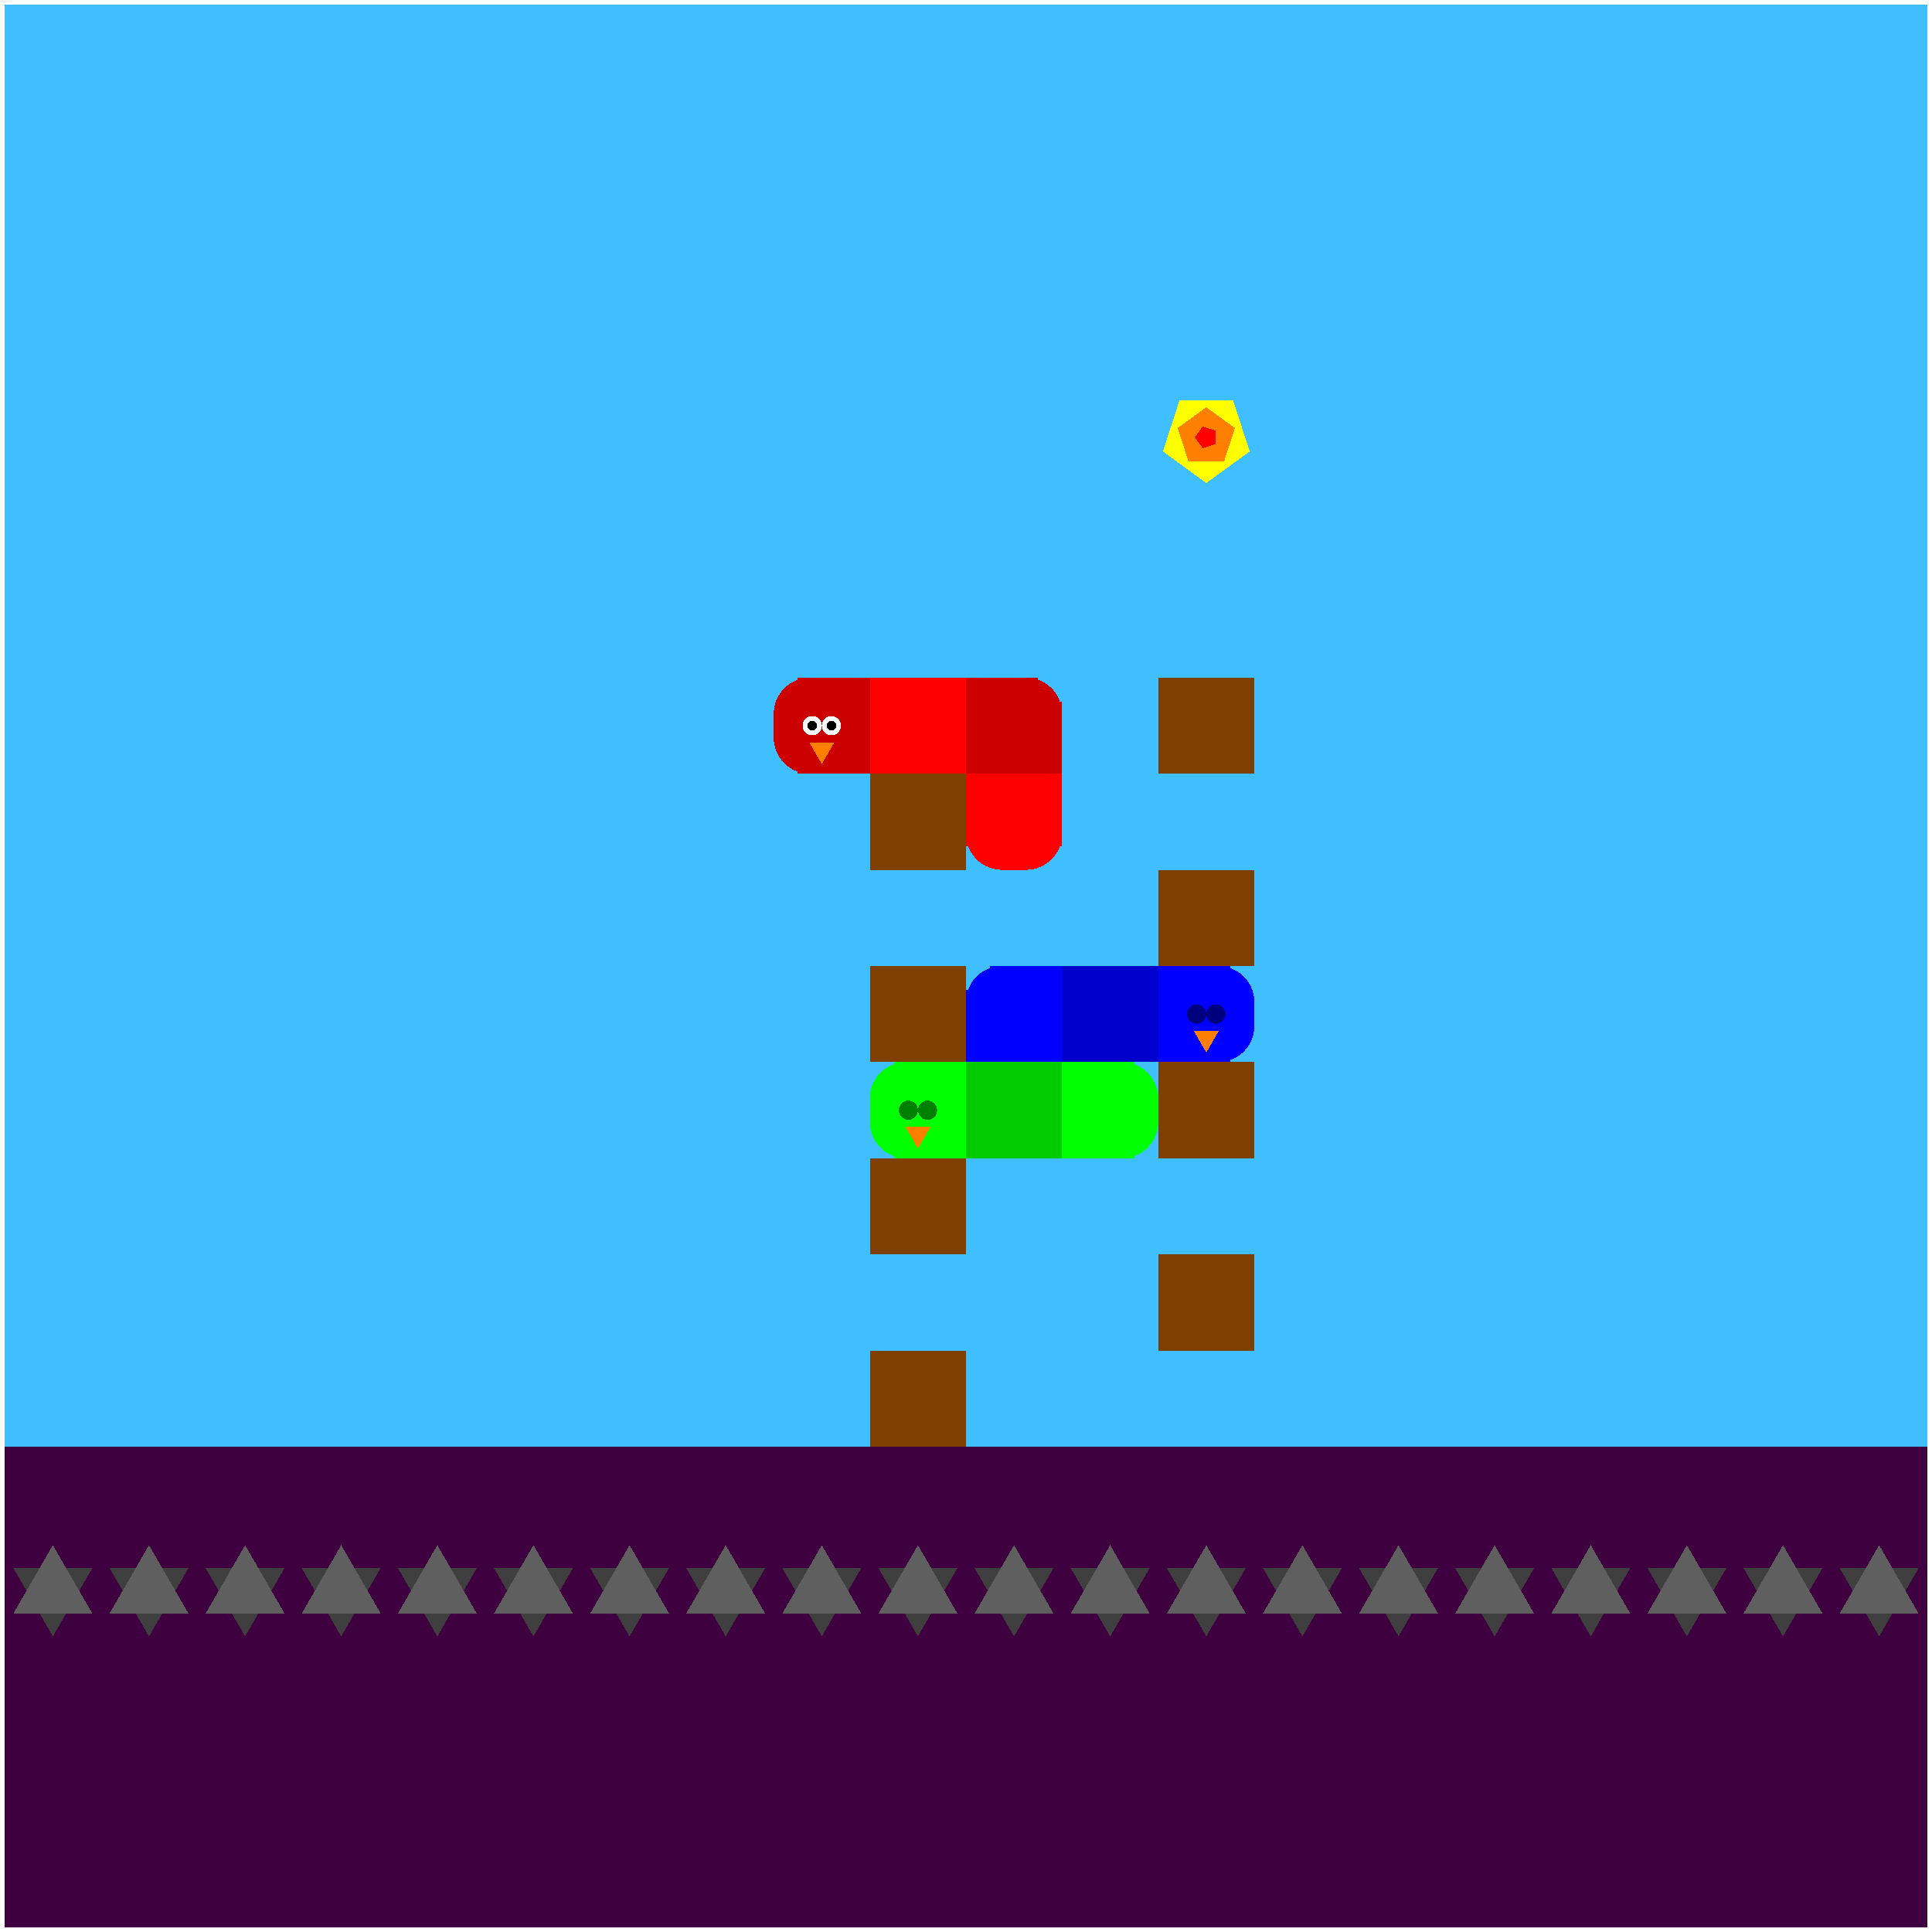
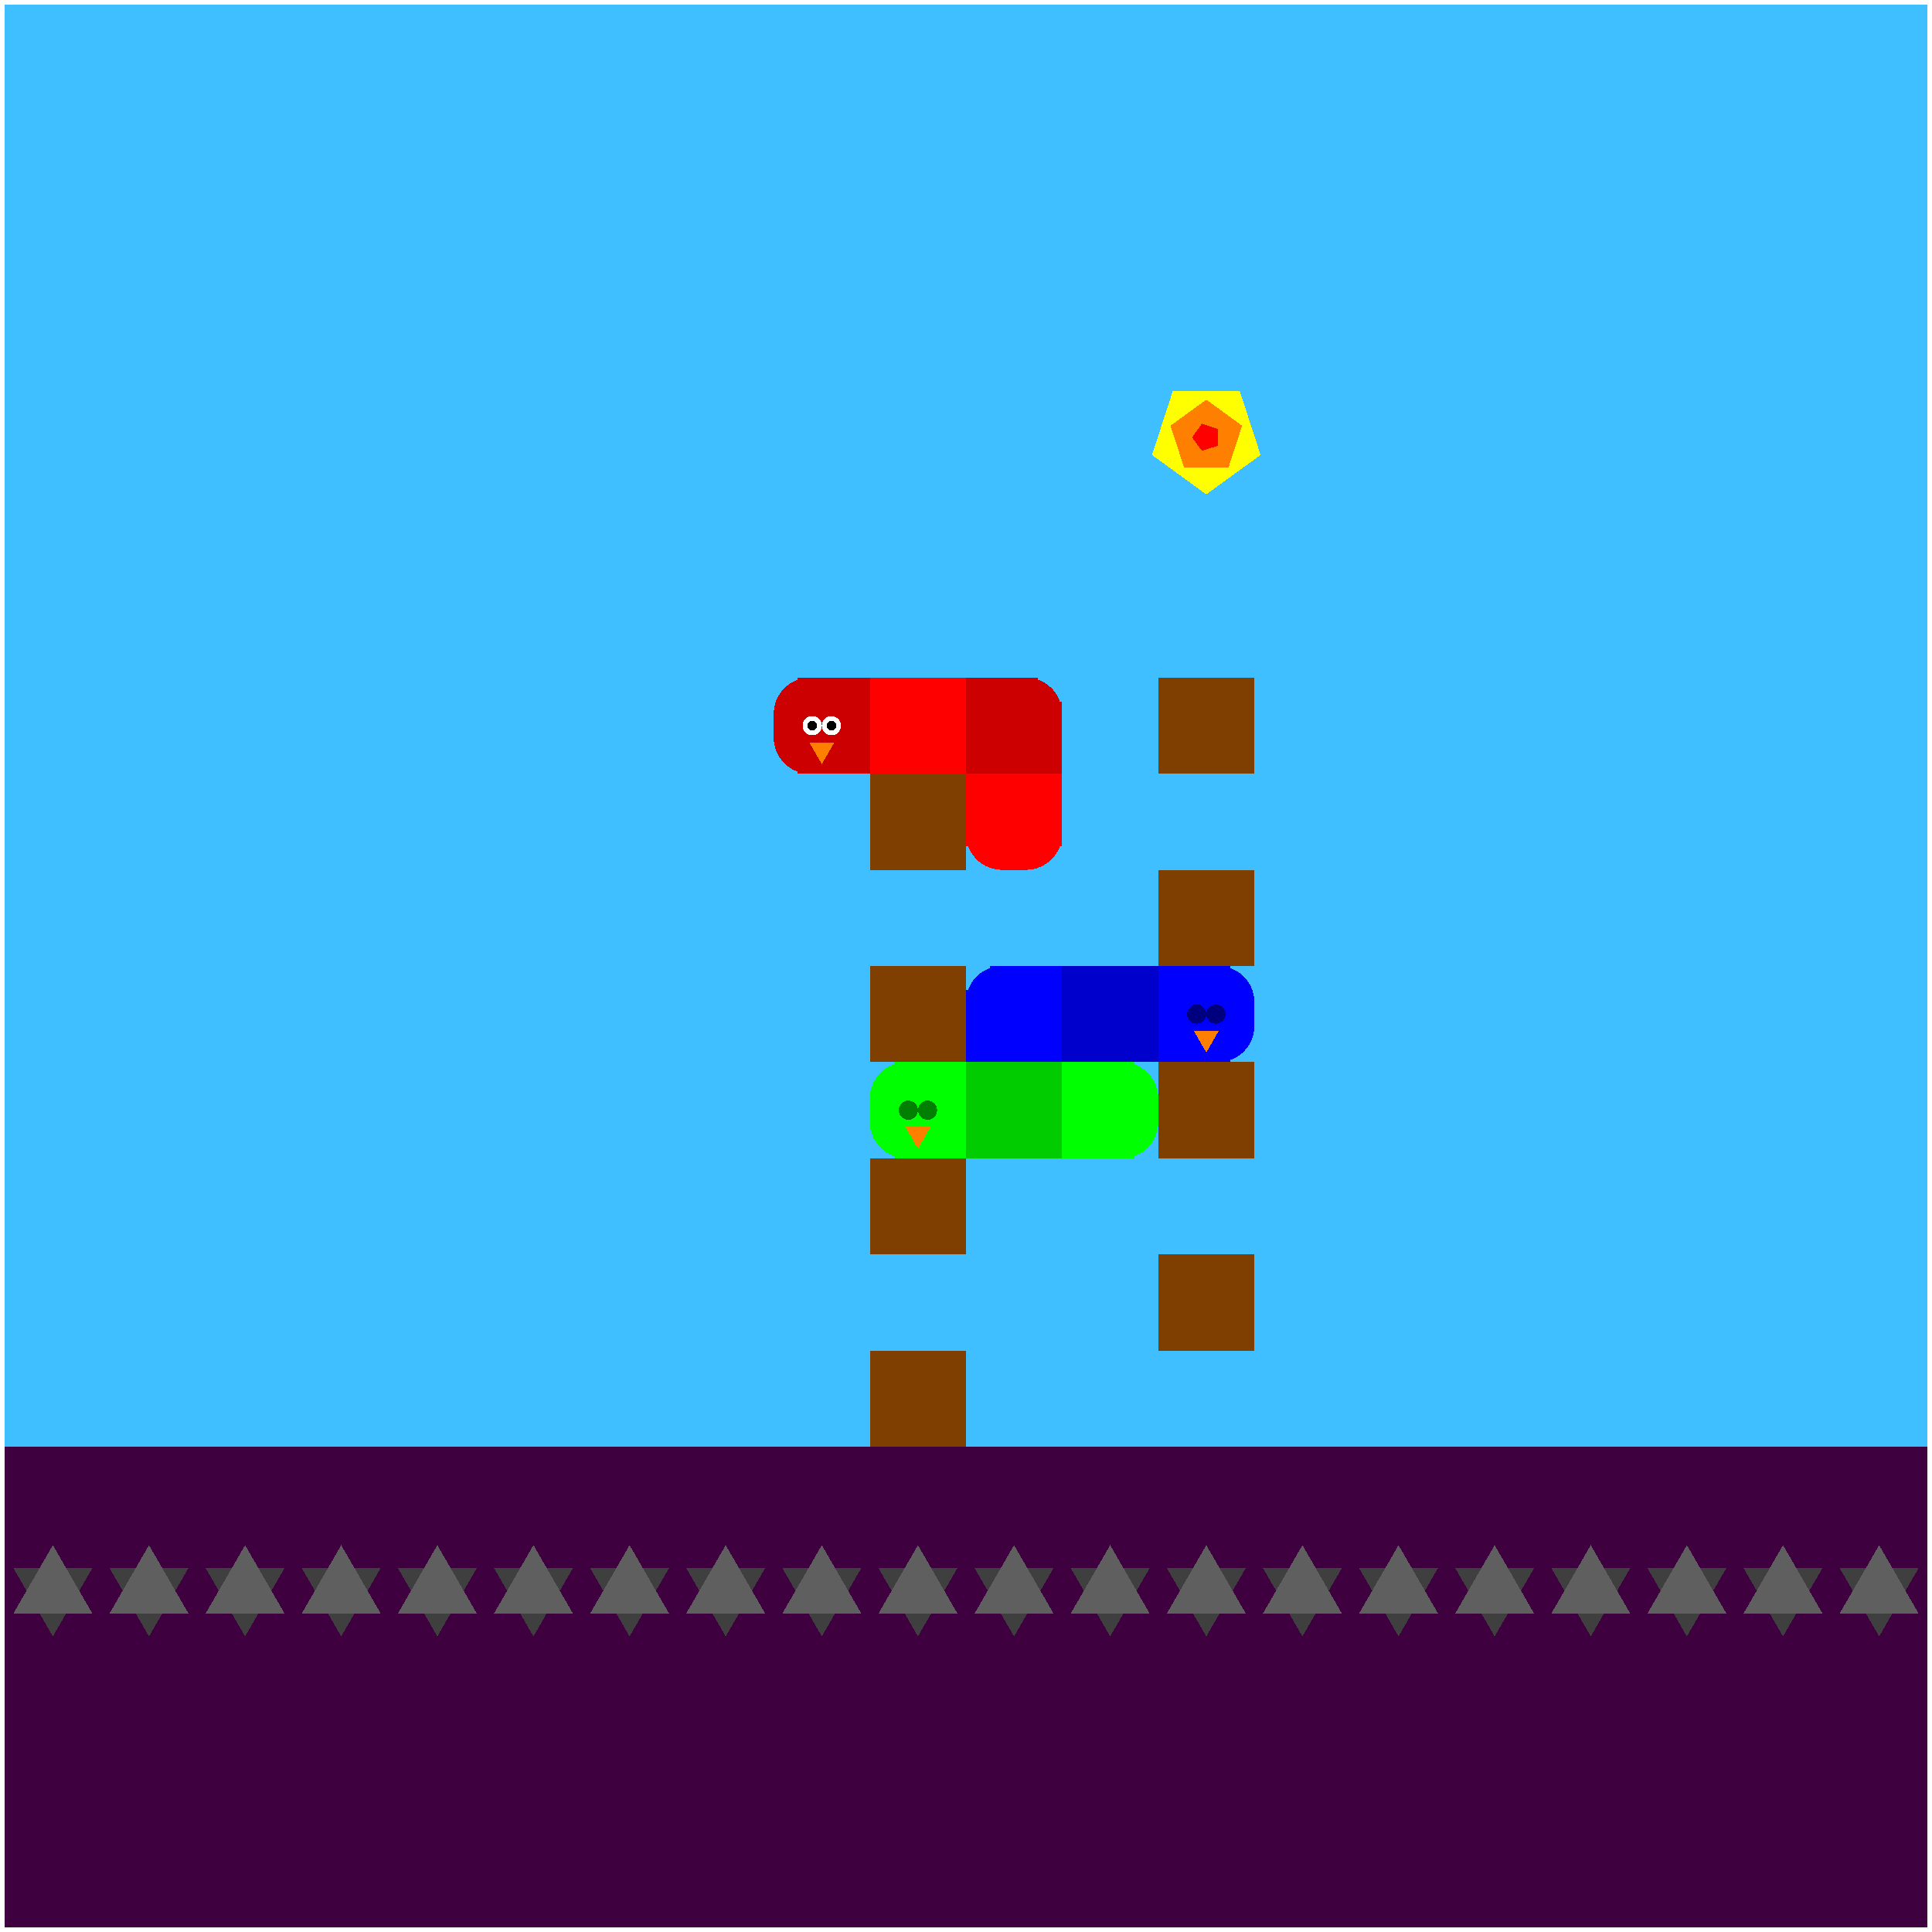
<svg xmlns="http://www.w3.org/2000/svg" version="1.1" width="403" height="403" viewBox="-1 -1 402 402" preserveAspectRatio="none" shape-rendering="crispEdges">
  <rect x="0" y="0" width="400" height="300" style="fill:rgb(63,191,255);" />
  <rect x="0" y="300" width="400" height="100" style="fill:rgb(63,0,63);" />
  <polygon points="10,339.5 18.227,325.25 1.773,325.25 10,339.5 " style="fill:rgb(63,63,63)" />
  <polygon points="18.227,334.75 10,320.5 1.773,334.75 18.227,334.75 " style="fill:rgb(95,95,95)" />
  <polygon points="30,339.5 38.227,325.25 21.773,325.25 30,339.5 " style="fill:rgb(63,63,63)" />
  <polygon points="38.227,334.75 30,320.5 21.773,334.75 38.227,334.75 " style="fill:rgb(95,95,95)" />
  <polygon points="50,339.5 58.227,325.25 41.773,325.25 50,339.5 " style="fill:rgb(63,63,63)" />
  <polygon points="58.227,334.75 50,320.5 41.773,334.75 58.227,334.75 " style="fill:rgb(95,95,95)" />
  <polygon points="70,339.5 78.227,325.25 61.773,325.25 70,339.5 " style="fill:rgb(63,63,63)" />
  <polygon points="78.227,334.75 70,320.5 61.773,334.75 78.227,334.75 " style="fill:rgb(95,95,95)" />
  <polygon points="90,339.5 98.227,325.25 81.773,325.25 90,339.5 " style="fill:rgb(63,63,63)" />
  <polygon points="98.227,334.75 90,320.5 81.773,334.75 98.227,334.75 " style="fill:rgb(95,95,95)" />
  <polygon points="110,339.5 118.227,325.25 101.773,325.25 110,339.5 " style="fill:rgb(63,63,63)" />
  <polygon points="118.227,334.75 110,320.5 101.773,334.75 118.227,334.75 " style="fill:rgb(95,95,95)" />
  <polygon points="130,339.5 138.227,325.25 121.773,325.25 130,339.5 " style="fill:rgb(63,63,63)" />
  <polygon points="138.227,334.75 130,320.5 121.773,334.75 138.227,334.75 " style="fill:rgb(95,95,95)" />
  <polygon points="150,339.5 158.227,325.25 141.773,325.25 150,339.5 " style="fill:rgb(63,63,63)" />
  <polygon points="158.227,334.75 150,320.5 141.773,334.75 158.227,334.75 " style="fill:rgb(95,95,95)" />
  <polygon points="170,339.5 178.227,325.25 161.773,325.25 170,339.5 " style="fill:rgb(63,63,63)" />
  <polygon points="178.227,334.75 170,320.5 161.773,334.75 178.227,334.75 " style="fill:rgb(95,95,95)" />
  <g style="fill:rgb(127,63,0);">
    <rect x="180" y="160" width="20" height="20" />
    <rect x="180" y="200" width="20" height="20" />
    <rect x="180" y="240" width="20" height="20" />
    <rect x="180" y="280" width="20" height="20" />
  </g>
  <polygon points="190,339.5 198.227,325.25 181.773,325.25 190,339.5 " style="fill:rgb(63,63,63)" />
  <polygon points="198.227,334.75 190,320.5 181.773,334.75 198.227,334.75 " style="fill:rgb(95,95,95)" />
  <polygon points="210,339.5 218.227,325.25 201.773,325.25 210,339.5 " style="fill:rgb(63,63,63)" />
  <polygon points="218.227,334.75 210,320.5 201.773,334.75 218.227,334.75 " style="fill:rgb(95,95,95)" />
  <polygon points="230,339.5 238.227,325.25 221.773,325.25 230,339.5 " style="fill:rgb(63,63,63)" />
  <polygon points="238.227,334.75 230,320.5 221.773,334.75 238.227,334.75 " style="fill:rgb(95,95,95)" />
  <polygon points="250,99.5 259.035,92.936 255.584,82.314 244.416,82.314 240.965,92.936 250,99.5 " style="fill:rgb(255,255,0)" />
  <polygon points="253.685,95.073 255.963,88.062 250,83.73 244.037,88.062 246.315,95.073 253.685,95.073 " style="fill:rgb(255,127,0)" />
  <polygon points="251.921,91.396 251.921,88.604 249.266,87.741 247.625,90 249.266,92.259 251.921,91.396 " style="fill:rgb(255,0,0)" />
  <g style="fill:rgb(127,63,0);">
    <rect x="240" y="140" width="20" height="20" />
    <rect x="240" y="180" width="20" height="20" />
    <rect x="240" y="220" width="20" height="20" />
    <rect x="240" y="260" width="20" height="20" />
  </g>
  <polygon points="250,339.5 258.227,325.25 241.773,325.25 250,339.5 " style="fill:rgb(63,63,63)" />
  <polygon points="258.227,334.75 250,320.5 241.773,334.75 258.227,334.75 " style="fill:rgb(95,95,95)" />
  <polygon points="270,339.5 278.227,325.25 261.773,325.25 270,339.5 " style="fill:rgb(63,63,63)" />
  <polygon points="278.227,334.75 270,320.5 261.773,334.75 278.227,334.75 " style="fill:rgb(95,95,95)" />
  <polygon points="290,339.5 298.227,325.25 281.773,325.25 290,339.5 " style="fill:rgb(63,63,63)" />
  <polygon points="298.227,334.75 290,320.5 281.773,334.75 298.227,334.75 " style="fill:rgb(95,95,95)" />
  <polygon points="310,339.5 318.227,325.25 301.773,325.25 310,339.5 " style="fill:rgb(63,63,63)" />
  <polygon points="318.227,334.75 310,320.5 301.773,334.75 318.227,334.75 " style="fill:rgb(95,95,95)" />
  <polygon points="330,339.5 338.227,325.25 321.773,325.25 330,339.5 " style="fill:rgb(63,63,63)" />
  <polygon points="338.227,334.75 330,320.5 321.773,334.75 338.227,334.75 " style="fill:rgb(95,95,95)" />
  <polygon points="350,339.5 358.227,325.25 341.773,325.25 350,339.5 " style="fill:rgb(63,63,63)" />
  <polygon points="358.227,334.75 350,320.5 341.773,334.75 358.227,334.75 " style="fill:rgb(95,95,95)" />
  <polygon points="370,339.5 378.227,325.25 361.773,325.25 370,339.5 " style="fill:rgb(63,63,63)" />
  <polygon points="378.227,334.75 370,320.5 361.773,334.75 378.227,334.75 " style="fill:rgb(95,95,95)" />
  <polygon points="390,339.5 398.227,325.25 381.773,325.25 390,339.5 " style="fill:rgb(63,63,63)" />
  <polygon points="398.227,334.75 390,320.5 381.773,334.75 398.227,334.75 " style="fill:rgb(95,95,95)" />
+   <polygon points="250,101.875 261.294,93.67 256.98,80.393 243.02,80.393 238.706,93.67 250,101.875 " style="fill:rgb(255,255,0)" />
+   <polygon points="254.607,96.341 257.454,87.578 250,82.162 242.546,87.578 245.393,96.341 254.607,96.341 " style="fill:rgb(255,127,0)" />
+   <polygon points="252.402,91.745 252.402,88.255 249.083,87.177 247.031,90 249.083,92.823 252.402,91.745 " style="fill:rgb(255,0,0)" />
  <g style="fill:rgb(204,0,0);">
    <rect x="160" y="147.5" width="20" height="5" />
    <rect x="167.5" y="140" width="5" height="20" />
  </g>
  <circle cx="167.5" cy="147.5" r="7.5" style="fill:rgb(204,0,0);stroke-width:1" />
  <circle cx="167.5" cy="152.5" r="7.5" style="fill:rgb(204,0,0);stroke-width:1" />
  <g style="fill:rgb(204,0,0);">
    <rect x="165" y="140" width="15" height="15" />
    <rect x="165" y="145" width="15" height="15" />
  </g>
  <circle cx="172" cy="150" r="2" style="fill:rgb(255,255,255);stroke-width:1" />
  <circle cx="172" cy="150" r="1" style="fill:rgb(0,0,0);stroke-width:1" />
  <circle cx="168" cy="150" r="2" style="fill:rgb(255,255,255);stroke-width:1" />
  <circle cx="168" cy="150" r="1" style="fill:rgb(0,0,0);stroke-width:1" />
  <polygon points="167.402,153.5 170,158 172.598,153.5 167.402,153.5 " style="fill:rgb(255,127,0)" />
  <g style="fill:rgb(255,0,0);">
    <rect x="180" y="147.5" width="20" height="5" />
    <rect x="187.5" y="140" width="5" height="20" />
    <rect x="180" y="140" width="15" height="15" />
    <rect x="180" y="145" width="15" height="15" />
    <rect x="185" y="140" width="15" height="15" />
    <rect x="185" y="145" width="15" height="15" />
  </g>
  <g style="fill:rgb(204,0,0);">
    <rect x="200" y="147.5" width="20" height="5" />
    <rect x="207.5" y="140" width="5" height="20" />
    <rect x="200" y="140" width="15" height="15" />
    <rect x="200" y="145" width="15" height="15" />
  </g>
  <circle cx="212.5" cy="147.5" r="7.5" style="fill:rgb(204,0,0);stroke-width:1" />
  <rect x="205" y="145" width="15" height="15" style="fill:rgb(204,0,0);" />
  <g style="fill:rgb(255,0,0);">
    <rect x="200" y="167.5" width="20" height="5" />
    <rect x="207.5" y="160" width="5" height="20" />
    <rect x="200" y="160" width="15" height="15" />
  </g>
  <circle cx="207.5" cy="172.5" r="7.5" style="fill:rgb(255,0,0);stroke-width:1" />
  <rect x="205" y="160" width="15" height="15" style="fill:rgb(255,0,0);" />
  <circle cx="212.5" cy="172.5" r="7.5" style="fill:rgb(255,0,0);stroke-width:1" />
  <g style="fill:rgb(0,0,255);">
    <rect x="240" y="207.5" width="20" height="5" />
    <rect x="247.5" y="200" width="5" height="20" />
    <rect x="240" y="200" width="15" height="15" />
    <rect x="240" y="205" width="15" height="15" />
  </g>
  <circle cx="252.5" cy="207.5" r="7.5" style="fill:rgb(0,0,255);stroke-width:1" />
  <circle cx="252.5" cy="212.5" r="7.5" style="fill:rgb(0,0,255);stroke-width:1" />
  <circle cx="252" cy="210" r="2" style="fill:rgb(0,0,127);stroke-width:1" />
  <circle cx="248" cy="210" r="2" style="fill:rgb(0,0,127);stroke-width:1" />
  <polygon points="247.402,213.5 250,218 252.598,213.5 247.402,213.5 " style="fill:rgb(255,127,0)" />
  <g style="fill:rgb(0,0,204);">
    <rect x="220" y="207.5" width="20" height="5" />
    <rect x="227.5" y="200" width="5" height="20" />
    <rect x="220" y="200" width="15" height="15" />
    <rect x="220" y="205" width="15" height="15" />
    <rect x="225" y="200" width="15" height="15" />
    <rect x="225" y="205" width="15" height="15" />
  </g>
  <g style="fill:rgb(0,0,255);">
    <rect x="200" y="207.5" width="20" height="5" />
    <rect x="207.5" y="200" width="5" height="20" />
  </g>
  <circle cx="207.5" cy="207.5" r="7.5" style="fill:rgb(0,0,255);stroke-width:1" />
  <g style="fill:rgb(0,0,255);">
    <rect x="200" y="205" width="15" height="15" />
    <rect x="205" y="200" width="15" height="15" />
    <rect x="205" y="205" width="15" height="15" />
  </g>
  <g style="fill:rgb(0,0,204);">
    <rect x="200" y="227.5" width="20" height="5" />
    <rect x="207.5" y="220" width="5" height="20" />
    <rect x="200" y="220" width="15" height="15" />
  </g>
  <circle cx="207.5" cy="232.5" r="7.5" style="fill:rgb(0,0,204);stroke-width:1" />
  <g style="fill:rgb(0,0,204);">
    <rect x="205" y="220" width="15" height="15" />
    <rect x="205" y="225" width="15" height="15" />
  </g>
  <g style="fill:rgb(0,0,255);">
    <rect x="220" y="227.5" width="20" height="5" />
    <rect x="227.5" y="220" width="5" height="20" />
    <rect x="220" y="220" width="15" height="15" />
    <rect x="220" y="225" width="15" height="15" />
  </g>
  <circle cx="232.5" cy="227.5" r="7.5" style="fill:rgb(0,0,255);stroke-width:1" />
  <circle cx="232.5" cy="232.5" r="7.5" style="fill:rgb(0,0,255);stroke-width:1" />
  <g style="fill:rgb(0,255,0);">
    <rect x="180" y="227.5" width="20" height="5" />
    <rect x="187.5" y="220" width="5" height="20" />
  </g>
  <circle cx="187.5" cy="227.5" r="7.5" style="fill:rgb(0,255,0);stroke-width:1" />
  <circle cx="187.5" cy="232.5" r="7.5" style="fill:rgb(0,255,0);stroke-width:1" />
  <g style="fill:rgb(0,255,0);">
    <rect x="185" y="220" width="15" height="15" />
    <rect x="185" y="225" width="15" height="15" />
  </g>
  <circle cx="192" cy="230" r="2" style="fill:rgb(0,127,0);stroke-width:1" />
  <circle cx="188" cy="230" r="2" style="fill:rgb(0,127,0);stroke-width:1" />
  <polygon points="187.402,233.5 190,238 192.598,233.5 187.402,233.5 " style="fill:rgb(255,127,0)" />
  <g style="fill:rgb(0,204,0);">
    <rect x="200" y="227.5" width="20" height="5" />
    <rect x="207.5" y="220" width="5" height="20" />
    <rect x="200" y="220" width="15" height="15" />
    <rect x="200" y="225" width="15" height="15" />
    <rect x="205" y="220" width="15" height="15" />
    <rect x="205" y="225" width="15" height="15" />
  </g>
  <g style="fill:rgb(0,255,0);">
    <rect x="220" y="227.5" width="20" height="5" />
    <rect x="227.5" y="220" width="5" height="20" />
    <rect x="220" y="220" width="15" height="15" />
    <rect x="220" y="225" width="15" height="15" />
  </g>
  <circle cx="232.5" cy="227.5" r="7.5" style="fill:rgb(0,255,0);stroke-width:1" />
  <circle cx="232.5" cy="232.5" r="7.5" style="fill:rgb(0,255,0);stroke-width:1" />
</svg>
